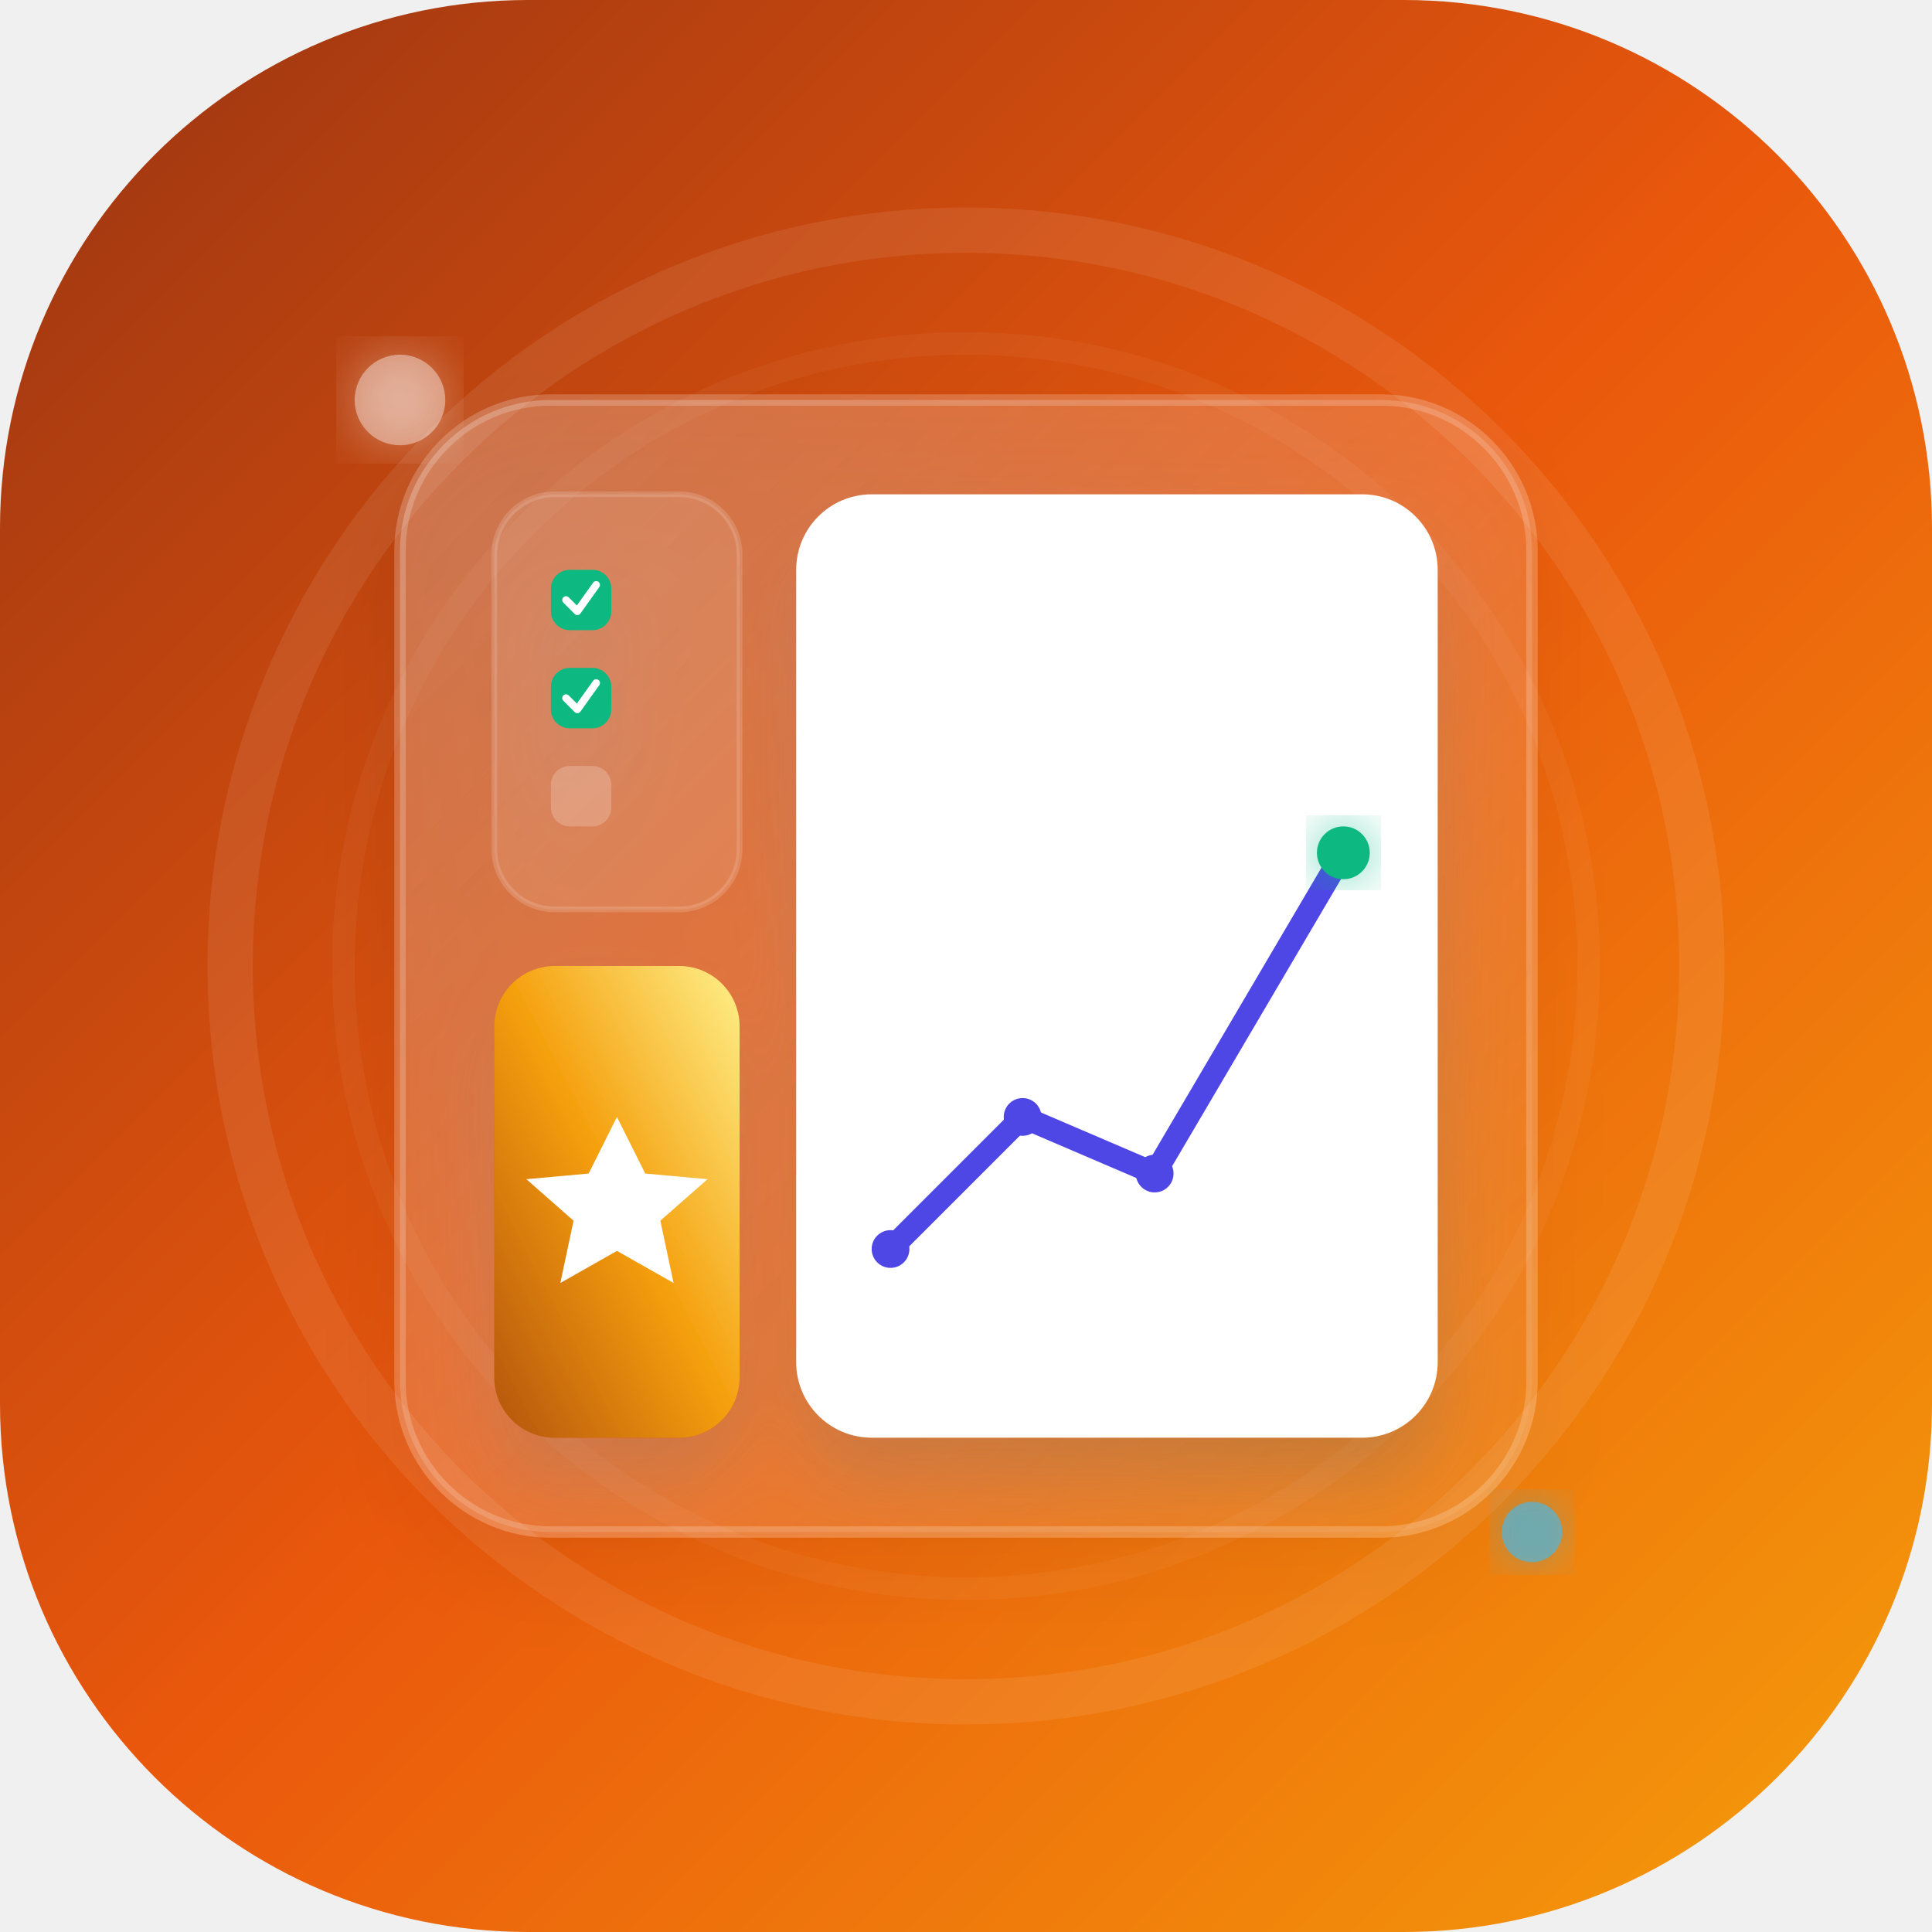
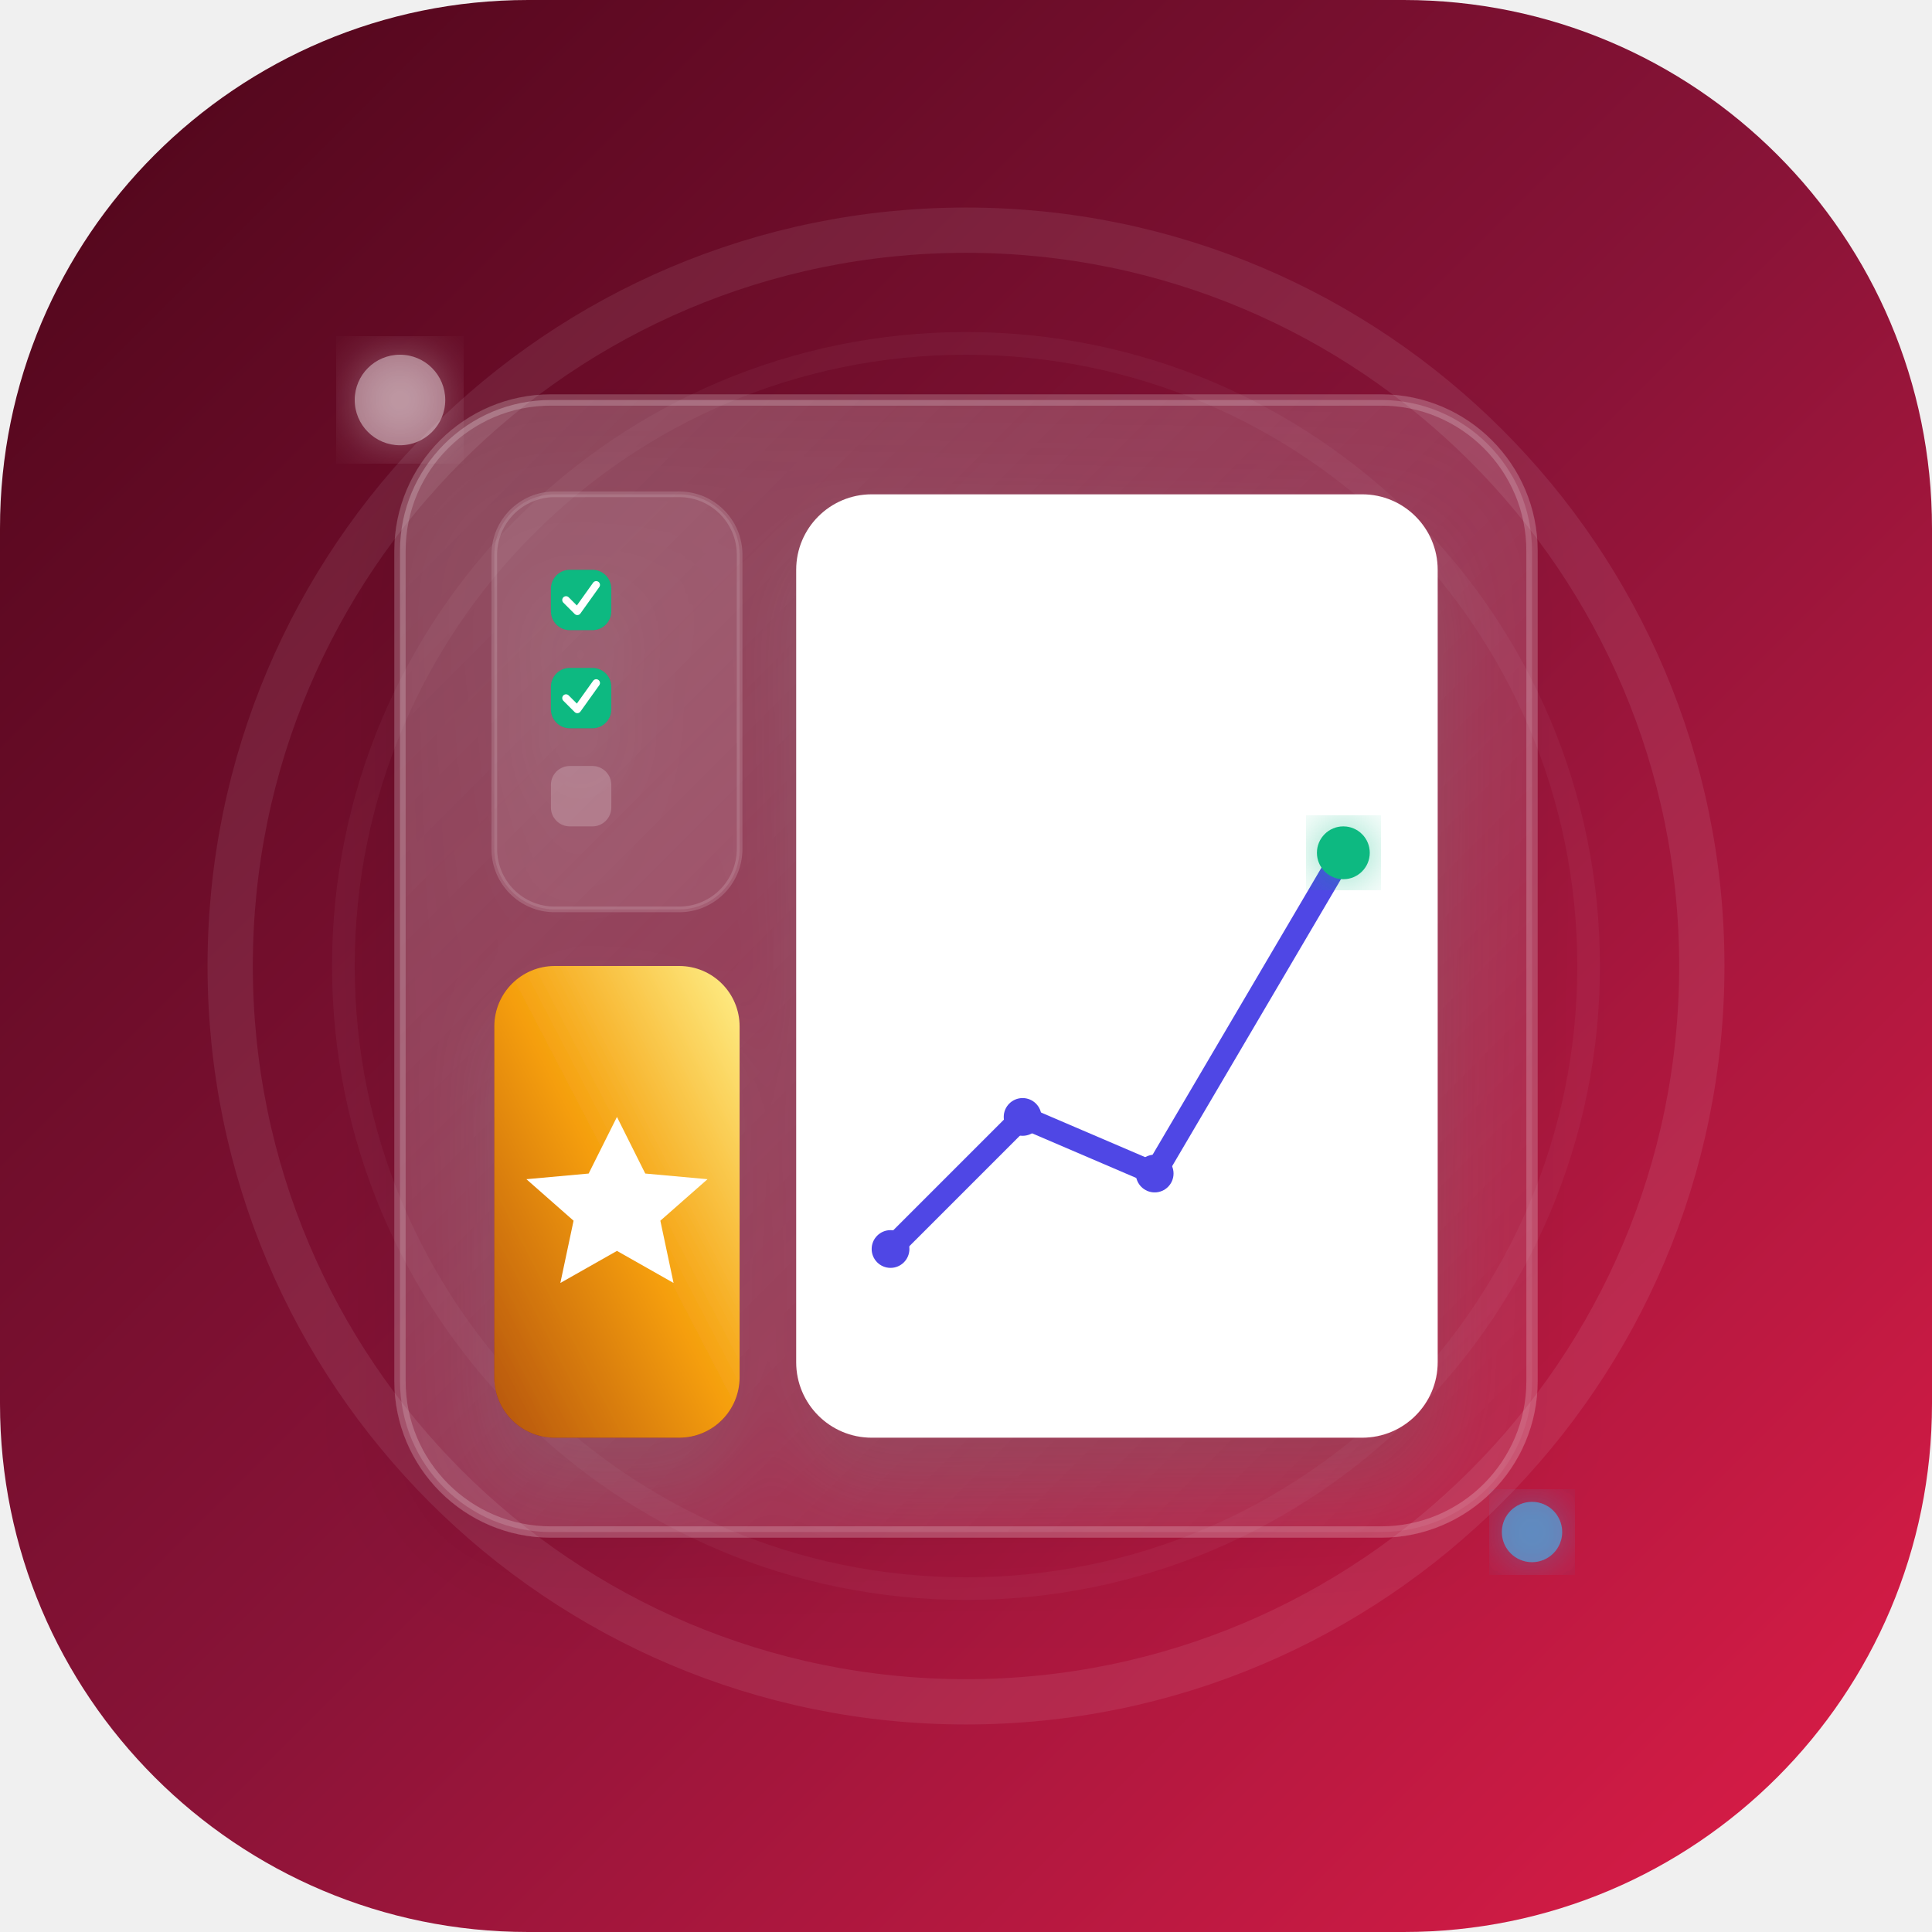
<svg xmlns="http://www.w3.org/2000/svg" viewBox="0 0 512 512" width="100%" height="100%">
  <defs>
    <linearGradient id="bgGrad" x1="0%" y1="0%" x2="100%" y2="100%">
-       <stop offset="0%" style="stop-color:#9a3412;stop-opacity:1" />
-       <stop offset="50%" style="stop-color:#ea580c;stop-opacity:1" />
-       <stop offset="100%" style="stop-color:#f59e0b;stop-opacity:1" />
+       <stop offset="0%" style="stop-color:#4c0519;stop-opacity:1" />
+       <stop offset="50%" style="stop-color:#881337;stop-opacity:1" />
+       <stop offset="100%" style="stop-color:#e11d48;stop-opacity:1" />
    </linearGradient>
    <linearGradient id="goldGrad" x1="0%" y1="100%" x2="100%" y2="0%">
      <stop offset="0%" style="stop-color:#b45309;stop-opacity:1" />
      <stop offset="50%" style="stop-color:#f59e0b;stop-opacity:1" />
      <stop offset="100%" style="stop-color:#fef08a;stop-opacity:1" />
    </linearGradient>
    <linearGradient id="glassGrad" x1="0%" y1="0%" x2="100%" y2="100%">
      <stop offset="0%" style="stop-color:#ffffff;stop-opacity:0.25" />
      <stop offset="100%" style="stop-color:#ffffff;stop-opacity:0.05" />
    </linearGradient>
    <filter id="premiumShadow" x="-20%" y="-20%" width="140%" height="140%">
      <feDropShadow dx="0" dy="12" stdDeviation="10" flood-color="#000000" flood-opacity="0.3" />
    </filter>
    <filter id="glow" x="-20%" y="-20%" width="140%" height="140%">
      <feGaussianBlur stdDeviation="8" result="blur" />
      <feComposite in="SourceGraphic" in2="blur" operator="over" />
    </filter>
  </defs>
  <rect width="512" height="512" rx="140" fill="url(#bgGrad)" />
  <circle cx="256" cy="256" r="195" fill="none" stroke="white" stroke-opacity="0.08" stroke-width="12" />
  <circle cx="256" cy="256" r="165" fill="none" stroke="white" stroke-opacity="0.04" stroke-width="6" />
  <g filter="url(#premiumShadow)">
    <rect x="106" y="106" width="300" height="300" rx="40" fill="url(#glassGrad)" stroke="white" stroke-opacity="0.2" stroke-width="3" backdrop-filter="blur(10px)" />
    <rect x="131" y="131" width="65" height="110" rx="16" fill="white" fill-opacity="0.1" stroke="white" stroke-opacity="0.15" stroke-width="1.5" />
    <rect x="146" y="151" width="16" height="16" rx="5" fill="#10b981" />
    <path d="M150 159 L153 162 L158 155" fill="none" stroke="white" stroke-width="2" stroke-linecap="round" stroke-linejoin="round" />
    <rect x="146" y="177" width="16" height="16" rx="5" fill="#10b981" />
    <path d="M150 185 L153 188 L158 181" fill="none" stroke="white" stroke-width="2" stroke-linecap="round" stroke-linejoin="round" />
    <rect x="146" y="203" width="16" height="16" rx="5" fill="white" fill-opacity="0.2" />
    <rect x="131" y="256" width="65" height="125" rx="16" fill="url(#goldGrad)" />
    <path d="M163.5 296 L171 311 L187.5 312.5 L175 323.5 L178.5 340 L163.5 331.5 L148.5 340 L152 323.5 L139.5 312.5 L156 311 Z" fill="white" />
    <rect x="211" y="131" width="170" height="250" rx="20" fill="white" />
    <path d="M236 331 L271 296 L306 311 L356 226" fill="none" stroke="#4f46e5" stroke-width="6" stroke-linecap="round" stroke-linejoin="round" />
    <circle cx="236" cy="331" r="5" fill="#4f46e5" />
    <circle cx="271" cy="296" r="5" fill="#4f46e5" />
    <circle cx="306" cy="311" r="5" fill="#4f46e5" />
    <circle cx="356" cy="226" r="7" fill="#10b981" filter="url(#glow)" />
  </g>
  <circle cx="106" cy="106" r="12" fill="white" fill-opacity="0.4" filter="url(#glow)" />
  <circle cx="406" cy="406" r="8" fill="#38bdf8" fill-opacity="0.6" filter="url(#glow)" />
</svg>
